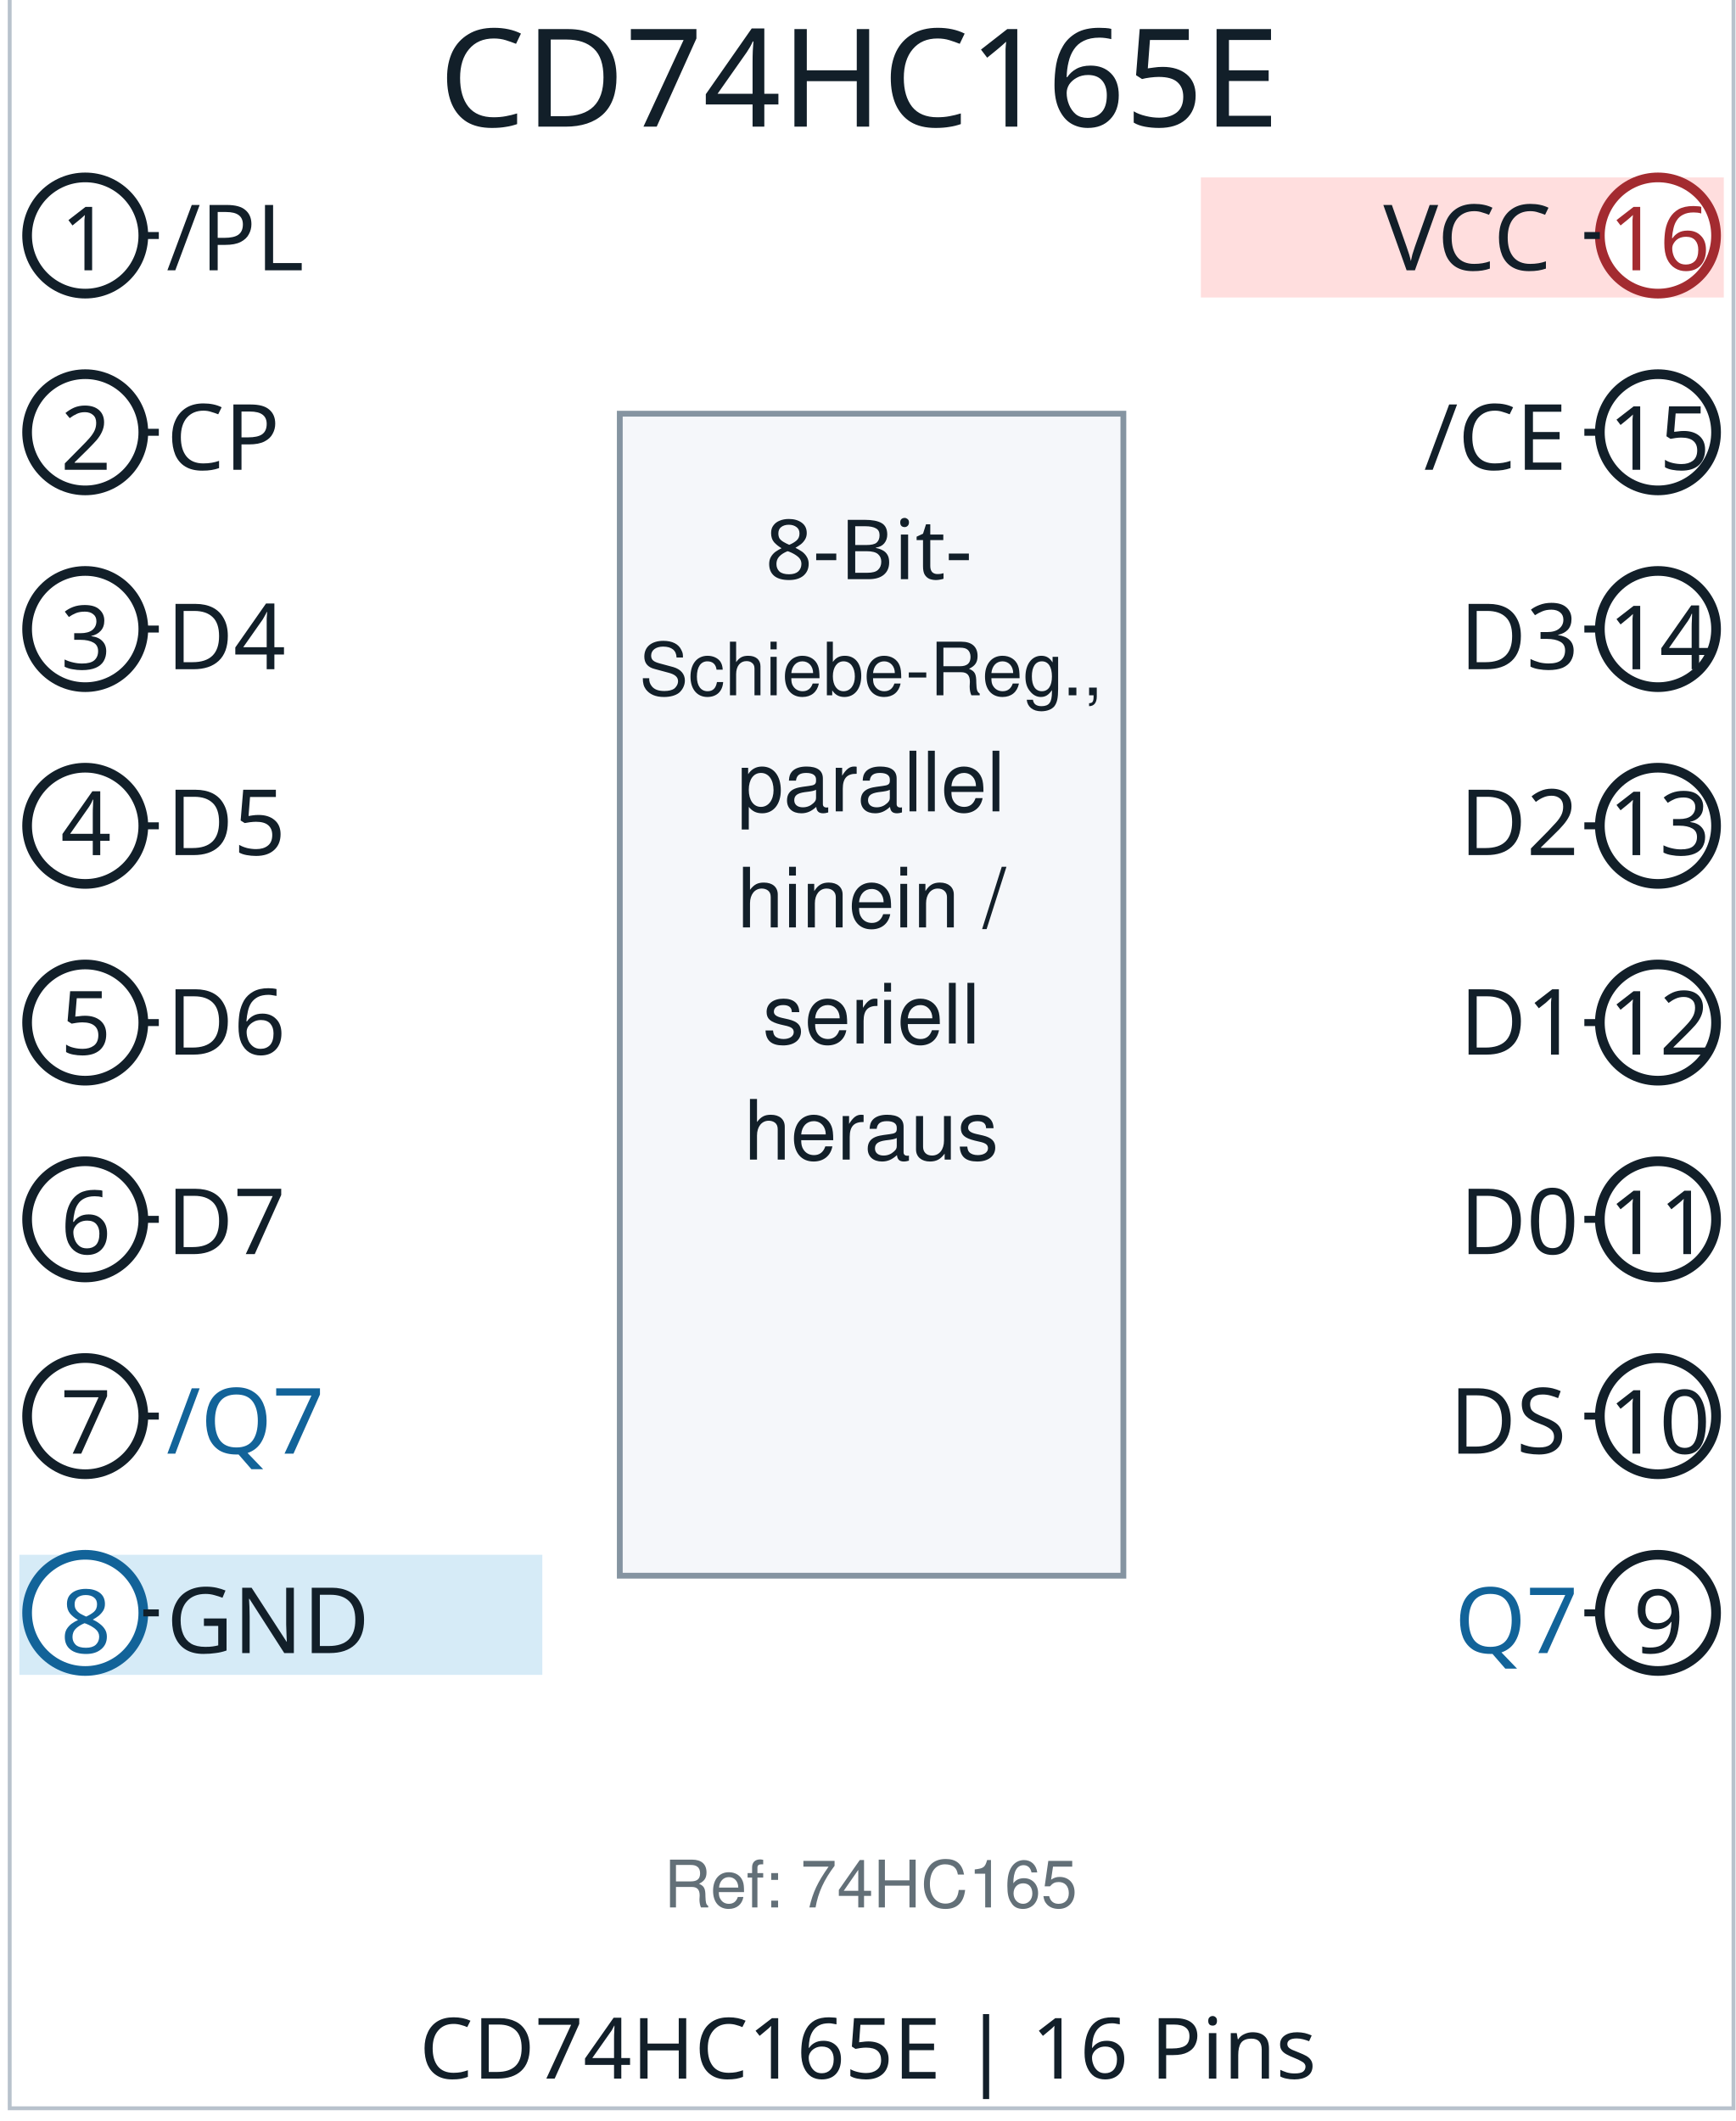
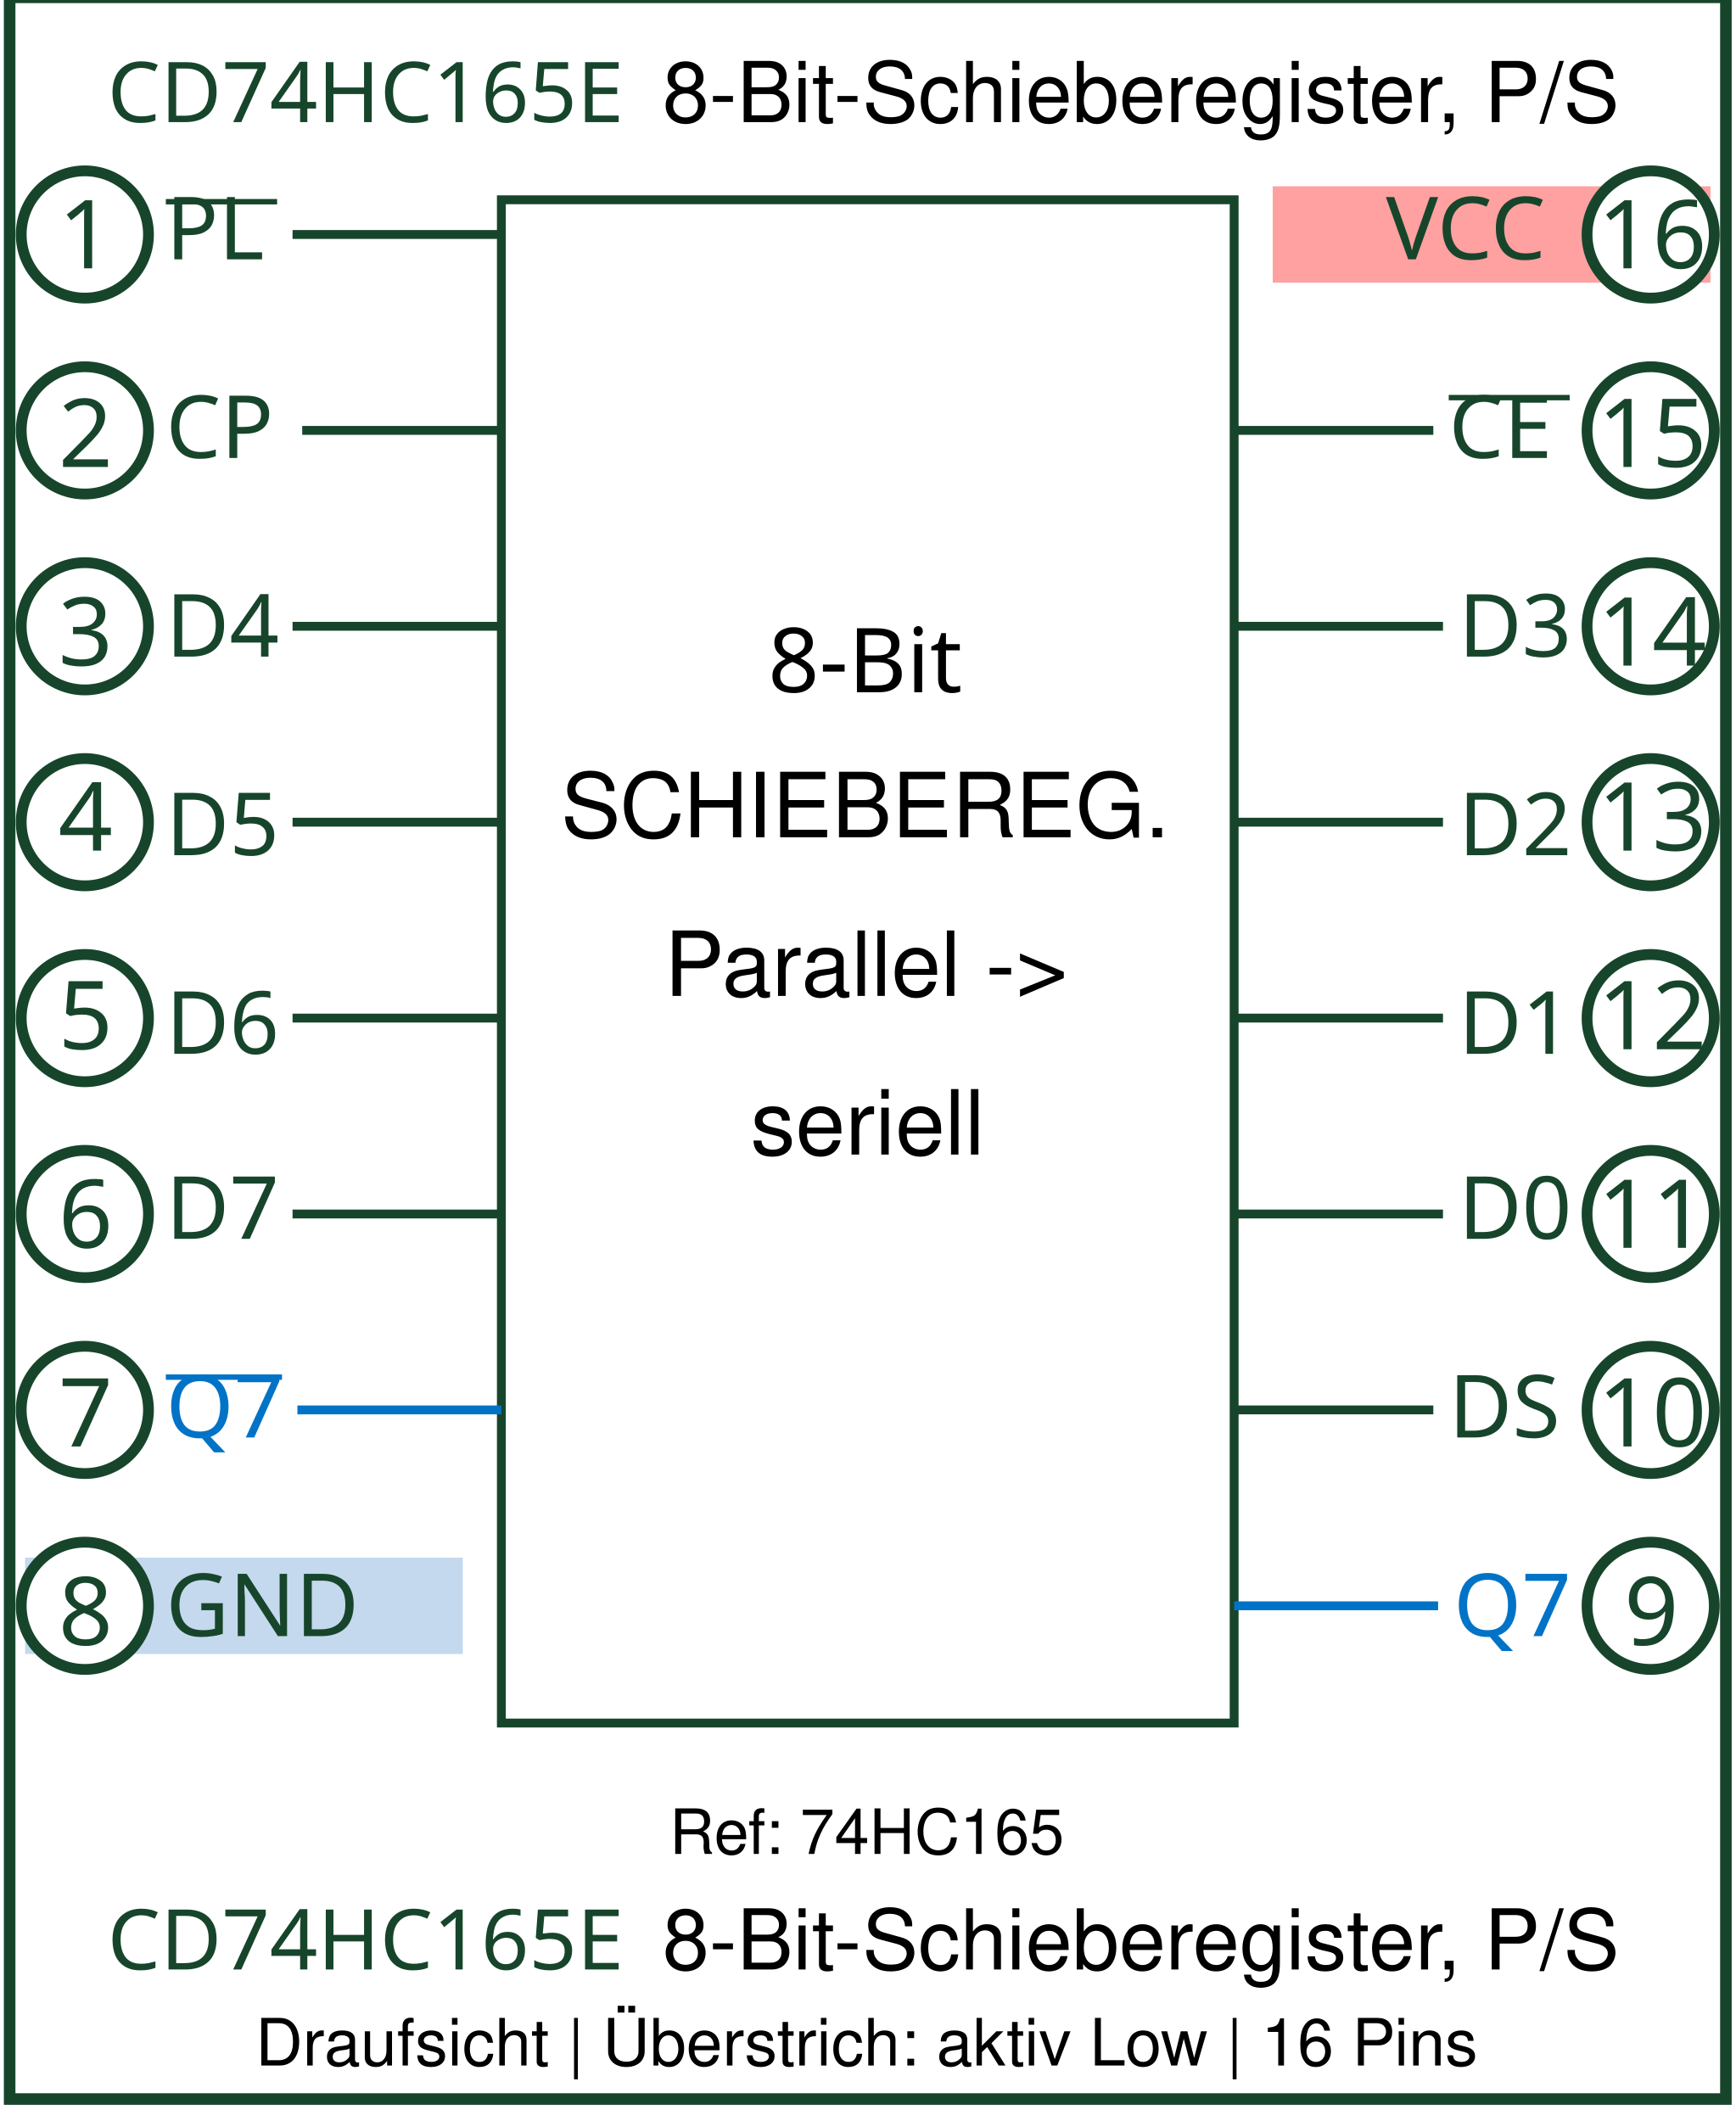
- <svg xmlns="http://www.w3.org/2000/svg" width="45mm" height="55mm" preserveAspectRatio="xMinYMin meet" viewBox="0 0 127 155" version="1.0" fill-rule="evenodd">
+ <svg xmlns="http://www.w3.org/2000/svg" width="45mm" height="55mm" preserveAspectRatio="xMinYMin meet" viewBox="0 0 127.559 155.906" version="1.0" fill-rule="evenodd">
  <clipPath id="clip">
    <rect x="0" y="0" width="127.559" height="155.906" />
  </clipPath>
  <g id="group" transform="scale(1,-1) translate(0,-155)" style="clip-path: url(#clip)">
    <g transform="">
-       <rect x="0.709" y="0.709" width="126.142" height="154.488" style="stroke: rgb(72%,76%,80%); stroke-linecap: butt; stroke-width: 0.283; fill: rgb(100%,100%,100%); fill-rule: evenodd;" />
-       <text x="32.105" y="146.268" style="font-family: Helvetica-Bold; font-size: 10px;fill: rgb(7%,12%,16%); stroke:none;" transform="translate(0,292) scale(1,-1)">CD74HC165E</text>
-       <text x="30.693" y="3.118" style="font-family: Helvetica-Bold; font-size: 6.2px;fill: rgb(7%,12%,16%); stroke:none;" transform="translate(0,6) scale(1,-1)">CD74HC165E | 16 Pins</text>
-       <circle cx="6.236" cy="137.764" r="4.252" style="stroke: rgb(7%,12%,16%); stroke-linecap: butt; stroke-width: 0.709; fill: rgb(100%,100%,100%); fill-rule: evenodd;" />
-       <text x="4.429" y="135.78" style="font-family: Helvetica-Bold; font-size: 6.5px;fill: rgb(7%,12%,16%); stroke:none;" transform="translate(0,271) scale(1,-1)">1</text>
-       <text x="12.189" y="135.78" style="font-family: Helvetica-Bold; font-size: 6.7px;fill: rgb(7%,12%,16%); stroke:none;" transform="translate(0,271) scale(1,-1)">/PL</text>
-       <path d="M 10.488,137.764 L 11.622,137.764 Z" style="stroke: rgb(7%,12%,16%); stroke-linecap: butt; stroke-width: 0.51;" />
-       <circle cx="6.236" cy="123.364" r="4.252" style="stroke: rgb(7%,12%,16%); stroke-linecap: butt; stroke-width: 0.709; fill: rgb(100%,100%,100%); fill-rule: evenodd;" />
-       <text x="4.429" y="121.38" style="font-family: Helvetica-Bold; font-size: 6.5px;fill: rgb(7%,12%,16%); stroke:none;" transform="translate(0,242) scale(1,-1)">2</text>
-       <text x="12.189" y="121.38" style="font-family: Helvetica-Bold; font-size: 6.7px;fill: rgb(7%,12%,16%); stroke:none;" transform="translate(0,242) scale(1,-1)">CP</text>
-       <path d="M 10.488,123.364 L 11.622,123.364 Z" style="stroke: rgb(7%,12%,16%); stroke-linecap: butt; stroke-width: 0.51;" />
-       <circle cx="6.236" cy="108.964" r="4.252" style="stroke: rgb(7%,12%,16%); stroke-linecap: butt; stroke-width: 0.709; fill: rgb(100%,100%,100%); fill-rule: evenodd;" />
-       <text x="4.429" y="106.98" style="font-family: Helvetica-Bold; font-size: 6.5px;fill: rgb(7%,12%,16%); stroke:none;" transform="translate(0,213) scale(1,-1)">3</text>
-       <text x="12.189" y="106.98" style="font-family: Helvetica-Bold; font-size: 6.7px;fill: rgb(7%,12%,16%); stroke:none;" transform="translate(0,213) scale(1,-1)">D4</text>
-       <path d="M 10.488,108.964 L 11.622,108.964 Z" style="stroke: rgb(7%,12%,16%); stroke-linecap: butt; stroke-width: 0.51;" />
-       <circle cx="6.236" cy="94.564" r="4.252" style="stroke: rgb(7%,12%,16%); stroke-linecap: butt; stroke-width: 0.709; fill: rgb(100%,100%,100%); fill-rule: evenodd;" />
-       <text x="4.429" y="92.58" style="font-family: Helvetica-Bold; font-size: 6.5px;fill: rgb(7%,12%,16%); stroke:none;" transform="translate(0,185) scale(1,-1)">4</text>
-       <text x="12.189" y="92.58" style="font-family: Helvetica-Bold; font-size: 6.7px;fill: rgb(7%,12%,16%); stroke:none;" transform="translate(0,185) scale(1,-1)">D5</text>
-       <path d="M 10.488,94.564 L 11.622,94.564 Z" style="stroke: rgb(7%,12%,16%); stroke-linecap: butt; stroke-width: 0.51;" />
-       <circle cx="6.236" cy="80.164" r="4.252" style="stroke: rgb(7%,12%,16%); stroke-linecap: butt; stroke-width: 0.709; fill: rgb(100%,100%,100%); fill-rule: evenodd;" />
-       <text x="4.429" y="78.18" style="font-family: Helvetica-Bold; font-size: 6.5px;fill: rgb(7%,12%,16%); stroke:none;" transform="translate(0,156) scale(1,-1)">5</text>
-       <text x="12.189" y="78.18" style="font-family: Helvetica-Bold; font-size: 6.7px;fill: rgb(7%,12%,16%); stroke:none;" transform="translate(0,156) scale(1,-1)">D6</text>
-       <path d="M 10.488,80.164 L 11.622,80.164 Z" style="stroke: rgb(7%,12%,16%); stroke-linecap: butt; stroke-width: 0.51;" />
-       <circle cx="6.236" cy="65.764" r="4.252" style="stroke: rgb(7%,12%,16%); stroke-linecap: butt; stroke-width: 0.709; fill: rgb(100%,100%,100%); fill-rule: evenodd;" />
-       <text x="4.429" y="63.78" style="font-family: Helvetica-Bold; font-size: 6.5px;fill: rgb(7%,12%,16%); stroke:none;" transform="translate(0,127) scale(1,-1)">6</text>
-       <text x="12.189" y="63.78" style="font-family: Helvetica-Bold; font-size: 6.7px;fill: rgb(7%,12%,16%); stroke:none;" transform="translate(0,127) scale(1,-1)">D7</text>
-       <path d="M 10.488,65.764 L 11.622,65.764 Z" style="stroke: rgb(7%,12%,16%); stroke-linecap: butt; stroke-width: 0.51;" />
-       <circle cx="6.236" cy="51.364" r="4.252" style="stroke: rgb(7%,12%,16%); stroke-linecap: butt; stroke-width: 0.709; fill: rgb(100%,100%,100%); fill-rule: evenodd;" />
-       <text x="4.429" y="49.38" style="font-family: Helvetica-Bold; font-size: 6.5px;fill: rgb(7%,12%,16%); stroke:none;" transform="translate(0,98) scale(1,-1)">7</text>
-       <text x="12.189" y="49.38" style="font-family: Helvetica-Bold; font-size: 6.7px;fill: rgb(7%,39%,60%); stroke:none;" transform="translate(0,98) scale(1,-1)">/Q7</text>
-       <path d="M 10.488,51.364 L 11.622,51.364 Z" style="stroke: rgb(7%,12%,16%); stroke-linecap: butt; stroke-width: 0.51;" />
-       <rect x="1.417" y="32.428" width="38.268" height="8.787" style="stroke: none; stroke-linecap: butt; stroke-width: 0.567; fill: rgb(84%,92%,97%); fill-rule: evenodd;" />
-       <circle cx="6.236" cy="36.964" r="4.252" style="stroke: rgb(7%,39%,60%); stroke-linecap: butt; stroke-width: 0.709; fill: rgb(100%,100%,100%); fill-rule: evenodd;" />
-       <text x="4.429" y="34.98" style="font-family: Helvetica-Bold; font-size: 6.5px;fill: rgb(7%,39%,60%); stroke:none;" transform="translate(0,69) scale(1,-1)">8</text>
-       <text x="12.189" y="34.98" style="font-family: Helvetica-Bold; font-size: 6.7px;fill: rgb(7%,12%,16%); stroke:none;" transform="translate(0,69) scale(1,-1)">GND</text>
-       <path d="M 10.488,36.964 L 11.622,36.964 Z" style="stroke: rgb(7%,12%,16%); stroke-linecap: butt; stroke-width: 0.51;" />
-       <circle cx="121.323" cy="36.964" r="4.252" style="stroke: rgb(7%,12%,16%); stroke-linecap: butt; stroke-width: 0.709; fill: rgb(100%,100%,100%); fill-rule: evenodd;" />
-       <text x="119.516" y="34.98" style="font-family: Helvetica-Bold; font-size: 6.5px;fill: rgb(7%,12%,16%); stroke:none;" transform="translate(0,69) scale(1,-1)">9</text>
-       <text x="106.432" y="34.98" style="font-family: Helvetica-Bold; font-size: 6.7px;fill: rgb(7%,39%,60%); stroke:none;" transform="translate(0,69) scale(1,-1)">Q7</text>
-       <path d="M 117.071,36.964 L 115.937,36.964 Z" style="stroke: rgb(7%,12%,16%); stroke-linecap: butt; stroke-width: 0.51;" />
-       <circle cx="121.323" cy="51.364" r="4.252" style="stroke: rgb(7%,12%,16%); stroke-linecap: butt; stroke-width: 0.709; fill: rgb(100%,100%,100%); fill-rule: evenodd;" />
-       <text x="117.709" y="49.38" style="font-family: Helvetica-Bold; font-size: 6.5px;fill: rgb(7%,12%,16%); stroke:none;" transform="translate(0,98) scale(1,-1)">10</text>
-       <text x="106.064" y="49.38" style="font-family: Helvetica-Bold; font-size: 6.7px;fill: rgb(7%,12%,16%); stroke:none;" transform="translate(0,98) scale(1,-1)">DS</text>
-       <path d="M 117.071,51.364 L 115.937,51.364 Z" style="stroke: rgb(7%,12%,16%); stroke-linecap: butt; stroke-width: 0.51;" />
-       <circle cx="121.323" cy="65.764" r="4.252" style="stroke: rgb(7%,12%,16%); stroke-linecap: butt; stroke-width: 0.709; fill: rgb(100%,100%,100%); fill-rule: evenodd;" />
-       <text x="117.709" y="63.78" style="font-family: Helvetica-Bold; font-size: 6.5px;fill: rgb(7%,12%,16%); stroke:none;" transform="translate(0,127) scale(1,-1)">11</text>
-       <text x="106.807" y="63.78" style="font-family: Helvetica-Bold; font-size: 6.7px;fill: rgb(7%,12%,16%); stroke:none;" transform="translate(0,127) scale(1,-1)">D0</text>
-       <path d="M 117.071,65.764 L 115.937,65.764 Z" style="stroke: rgb(7%,12%,16%); stroke-linecap: butt; stroke-width: 0.51;" />
-       <circle cx="121.323" cy="80.164" r="4.252" style="stroke: rgb(7%,12%,16%); stroke-linecap: butt; stroke-width: 0.709; fill: rgb(100%,100%,100%); fill-rule: evenodd;" />
-       <text x="117.709" y="78.18" style="font-family: Helvetica-Bold; font-size: 6.5px;fill: rgb(7%,12%,16%); stroke:none;" transform="translate(0,156) scale(1,-1)">12</text>
-       <text x="106.807" y="78.18" style="font-family: Helvetica-Bold; font-size: 6.7px;fill: rgb(7%,12%,16%); stroke:none;" transform="translate(0,156) scale(1,-1)">D1</text>
-       <path d="M 117.071,80.164 L 115.937,80.164 Z" style="stroke: rgb(7%,12%,16%); stroke-linecap: butt; stroke-width: 0.51;" />
-       <circle cx="121.323" cy="94.564" r="4.252" style="stroke: rgb(7%,12%,16%); stroke-linecap: butt; stroke-width: 0.709; fill: rgb(100%,100%,100%); fill-rule: evenodd;" />
-       <text x="117.709" y="92.58" style="font-family: Helvetica-Bold; font-size: 6.5px;fill: rgb(7%,12%,16%); stroke:none;" transform="translate(0,185) scale(1,-1)">13</text>
-       <text x="106.807" y="92.58" style="font-family: Helvetica-Bold; font-size: 6.7px;fill: rgb(7%,12%,16%); stroke:none;" transform="translate(0,185) scale(1,-1)">D2</text>
-       <path d="M 117.071,94.564 L 115.937,94.564 Z" style="stroke: rgb(7%,12%,16%); stroke-linecap: butt; stroke-width: 0.51;" />
-       <circle cx="121.323" cy="108.964" r="4.252" style="stroke: rgb(7%,12%,16%); stroke-linecap: butt; stroke-width: 0.709; fill: rgb(100%,100%,100%); fill-rule: evenodd;" />
-       <text x="117.709" y="106.98" style="font-family: Helvetica-Bold; font-size: 6.5px;fill: rgb(7%,12%,16%); stroke:none;" transform="translate(0,213) scale(1,-1)">14</text>
-       <text x="106.807" y="106.98" style="font-family: Helvetica-Bold; font-size: 6.7px;fill: rgb(7%,12%,16%); stroke:none;" transform="translate(0,213) scale(1,-1)">D3</text>
-       <path d="M 117.071,108.964 L 115.937,108.964 Z" style="stroke: rgb(7%,12%,16%); stroke-linecap: butt; stroke-width: 0.51;" />
-       <circle cx="121.323" cy="123.364" r="4.252" style="stroke: rgb(7%,12%,16%); stroke-linecap: butt; stroke-width: 0.709; fill: rgb(100%,100%,100%); fill-rule: evenodd;" />
-       <text x="117.709" y="121.38" style="font-family: Helvetica-Bold; font-size: 6.5px;fill: rgb(7%,12%,16%); stroke:none;" transform="translate(0,242) scale(1,-1)">15</text>
-       <text x="104.201" y="121.38" style="font-family: Helvetica-Bold; font-size: 6.7px;fill: rgb(7%,12%,16%); stroke:none;" transform="translate(0,242) scale(1,-1)">/CE</text>
-       <path d="M 117.071,123.364 L 115.937,123.364 Z" style="stroke: rgb(7%,12%,16%); stroke-linecap: butt; stroke-width: 0.51;" />
-       <rect x="87.874" y="133.228" width="38.268" height="8.787" style="stroke: none; stroke-linecap: butt; stroke-width: 0.567; fill: rgb(100%,87%,87%); fill-rule: evenodd;" />
-       <circle cx="121.323" cy="137.764" r="4.252" style="stroke: rgb(64%,17%,19%); stroke-linecap: butt; stroke-width: 0.709; fill: rgb(100%,100%,100%); fill-rule: evenodd;" />
-       <text x="117.709" y="135.78" style="font-family: Helvetica-Bold; font-size: 6.5px;fill: rgb(64%,17%,19%); stroke:none;" transform="translate(0,271) scale(1,-1)">16</text>
-       <text x="101.226" y="135.78" style="font-family: Helvetica-Bold; font-size: 6.7px;fill: rgb(7%,12%,16%); stroke:none;" transform="translate(0,271) scale(1,-1)">VCC</text>
-       <path d="M 117.071,137.764 L 115.937,137.764 Z" style="stroke: rgb(7%,12%,16%); stroke-linecap: butt; stroke-width: 0.51;" />
-       <rect x="45.354" y="39.685" width="36.85" height="85.039" style="stroke: rgb(52%,58%,63%); stroke-linecap: butt; stroke-width: 0.425; fill: rgb(96%,97%,98%); fill-rule: evenodd;" />
-       <text x="55.987" y="113.386" style="font-family: Helvetica-Bold; font-size: 6.1px;fill: rgb(7%,12%,16%); stroke:none;" transform="translate(0,226) scale(1,-1)">8-Bit-</text>
-       <text x="46.772" y="104.882" style="font-family: Helvetica; font-size: 5.369px;fill: rgb(7%,12%,16%); stroke:none;" transform="translate(0,209) scale(1,-1)">Schiebe-Reg.,</text>
-       <text x="53.949" y="96.378" style="font-family: Helvetica; font-size: 6.1px;fill: rgb(7%,12%,16%); stroke:none;" transform="translate(0,192) scale(1,-1)">parallel</text>
-       <text x="53.946" y="87.874" style="font-family: Helvetica; font-size: 6.1px;fill: rgb(7%,12%,16%); stroke:none;" transform="translate(0,175) scale(1,-1)">hinein /</text>
-       <text x="55.816" y="79.37" style="font-family: Helvetica; font-size: 6.1px;fill: rgb(7%,12%,16%); stroke:none;" transform="translate(0,158) scale(1,-1)">seriell</text>
-       <text x="54.456" y="70.866" style="font-family: Helvetica; font-size: 6.1px;fill: rgb(7%,12%,16%); stroke:none;" transform="translate(0,141) scale(1,-1)">heraus</text>
-       <text x="48.573" y="15.591" style="font-family: Helvetica; font-size: 4.8px;fill: rgb(39%,44%,47%); stroke:none;" transform="translate(0,31) scale(1,-1)">Ref: 74HC165</text>
+       <rect x="0.709" y="0.709" width="126.142" height="154.488" style="stroke: rgb(9%,27%,17%); stroke-linecap: butt; stroke-width: 0.85; fill: rgb(100%,100%,100%); fill-rule: evenodd;" />
+       <text x="7.896" y="146.976" style="font-family: Helvetica-Bold; font-size: 6.169px;fill: rgb(9%,27%,17%); stroke:none;" transform="translate(0,293) scale(1,-1)">CD74HC165E</text>
+       <text x="48.693" y="146.976" style="font-family: Helvetica; font-size: 6.169px;fill: rgb(0%,0%,0%); stroke:none;" transform="translate(0,293) scale(1,-1)">8-Bit-Schieberegister, P/S</text>
+       <rect x="36.85" y="28.346" width="53.858" height="111.969" style="stroke: rgb(9%,27%,17%); stroke-linecap: butt; stroke-width: 0.652; fill: none; fill-rule: evenodd;" />
+       <path d="M 21.502,137.764 L 36.85,137.764 Z" style="stroke: rgb(9%,27%,17%); stroke-linecap: butt; stroke-width: 0.652;" />
+       <path d="M 22.212,123.364 L 36.85,123.364 Z" style="stroke: rgb(9%,27%,17%); stroke-linecap: butt; stroke-width: 0.652;" />
+       <path d="M 21.502,108.964 L 36.85,108.964 Z" style="stroke: rgb(9%,27%,17%); stroke-linecap: butt; stroke-width: 0.652;" />
+       <path d="M 21.502,94.564 L 36.85,94.564 Z" style="stroke: rgb(9%,27%,17%); stroke-linecap: butt; stroke-width: 0.652;" />
+       <path d="M 21.502,80.164 L 36.85,80.164 Z" style="stroke: rgb(9%,27%,17%); stroke-linecap: butt; stroke-width: 0.652;" />
+       <path d="M 21.502,65.764 L 36.85,65.764 Z" style="stroke: rgb(9%,27%,17%); stroke-linecap: butt; stroke-width: 0.652;" />
+       <path d="M 21.86,51.364 L 36.85,51.364 Z" style="stroke: rgb(0%,45%,78%); stroke-linecap: butt; stroke-width: 0.652;" />
+       <path d="M 105.699,36.964 L 90.709,36.964 Z" style="stroke: rgb(0%,45%,78%); stroke-linecap: butt; stroke-width: 0.652;" />
+       <path d="M 105.347,51.364 L 90.709,51.364 Z" style="stroke: rgb(9%,27%,17%); stroke-linecap: butt; stroke-width: 0.652;" />
+       <path d="M 106.057,65.764 L 90.709,65.764 Z" style="stroke: rgb(9%,27%,17%); stroke-linecap: butt; stroke-width: 0.652;" />
+       <path d="M 106.057,80.164 L 90.709,80.164 Z" style="stroke: rgb(9%,27%,17%); stroke-linecap: butt; stroke-width: 0.652;" />
+       <path d="M 106.057,94.564 L 90.709,94.564 Z" style="stroke: rgb(9%,27%,17%); stroke-linecap: butt; stroke-width: 0.652;" />
+       <path d="M 106.057,108.964 L 90.709,108.964 Z" style="stroke: rgb(9%,27%,17%); stroke-linecap: butt; stroke-width: 0.652;" />
+       <path d="M 105.347,123.364 L 90.709,123.364 Z" style="stroke: rgb(9%,27%,17%); stroke-linecap: butt; stroke-width: 0.652;" />
+       <text x="56.447" y="104.882" style="font-family: Helvetica-Bold; font-size: 6.6px;fill: rgb(0%,0%,0%); stroke:none;" transform="translate(0,209) scale(1,-1)">8-Bit</text>
+       <text x="41.224" y="93.543" style="font-family: Helvetica; font-size: 6.6px;fill: rgb(0%,0%,0%); stroke:none;" transform="translate(0,187) scale(1,-1)">SCHIEBEREG.</text>
+       <text x="48.834" y="82.205" style="font-family: Helvetica; font-size: 6.6px;fill: rgb(0%,0%,0%); stroke:none;" transform="translate(0,164) scale(1,-1)">Parallel -&gt;</text>
+       <text x="55.163" y="70.866" style="font-family: Helvetica; font-size: 6.6px;fill: rgb(0%,0%,0%); stroke:none;" transform="translate(0,141) scale(1,-1)">seriell</text>
+       <circle cx="6.236" cy="137.764" r="4.677" style="stroke: rgb(9%,27%,17%); stroke-linecap: butt; stroke-width: 0.794; fill: rgb(100%,100%,100%); fill-rule: evenodd;" />
+       <text x="4.29" y="135.723" style="font-family: Helvetica-Bold; font-size: 7px;fill: rgb(9%,27%,17%); stroke:none;" transform="translate(0,271) scale(1,-1)">1</text>
+       <text x="12.189" y="136.063" style="font-family: Helvetica-Bold; font-size: 6.4px;fill: rgb(9%,27%,17%); stroke:none;" transform="translate(0,272) scale(1,-1)">PL</text>
+       <path d="M 12.189,140.173 L 20.368,140.173 Z" style="stroke: rgb(9%,27%,17%); stroke-linecap: butt; stroke-width: 0.397;" />
+       <circle cx="6.236" cy="123.364" r="4.677" style="stroke: rgb(9%,27%,17%); stroke-linecap: butt; stroke-width: 0.794; fill: rgb(100%,100%,100%); fill-rule: evenodd;" />
+       <text x="4.29" y="121.323" style="font-family: Helvetica-Bold; font-size: 7px;fill: rgb(9%,27%,17%); stroke:none;" transform="translate(0,242) scale(1,-1)">2</text>
+       <text x="12.189" y="121.663" style="font-family: Helvetica-Bold; font-size: 6.4px;fill: rgb(9%,27%,17%); stroke:none;" transform="translate(0,243) scale(1,-1)">CP</text>
+       <circle cx="6.236" cy="108.964" r="4.677" style="stroke: rgb(9%,27%,17%); stroke-linecap: butt; stroke-width: 0.794; fill: rgb(100%,100%,100%); fill-rule: evenodd;" />
+       <text x="4.29" y="106.923" style="font-family: Helvetica-Bold; font-size: 7px;fill: rgb(9%,27%,17%); stroke:none;" transform="translate(0,213) scale(1,-1)">3</text>
+       <text x="12.189" y="107.263" style="font-family: Helvetica-Bold; font-size: 6.4px;fill: rgb(9%,27%,17%); stroke:none;" transform="translate(0,214) scale(1,-1)">D4</text>
+       <circle cx="6.236" cy="94.564" r="4.677" style="stroke: rgb(9%,27%,17%); stroke-linecap: butt; stroke-width: 0.794; fill: rgb(100%,100%,100%); fill-rule: evenodd;" />
+       <text x="4.29" y="92.523" style="font-family: Helvetica-Bold; font-size: 7px;fill: rgb(9%,27%,17%); stroke:none;" transform="translate(0,185) scale(1,-1)">4</text>
+       <text x="12.189" y="92.863" style="font-family: Helvetica-Bold; font-size: 6.4px;fill: rgb(9%,27%,17%); stroke:none;" transform="translate(0,185) scale(1,-1)">D5</text>
+       <circle cx="6.236" cy="80.164" r="4.677" style="stroke: rgb(9%,27%,17%); stroke-linecap: butt; stroke-width: 0.794; fill: rgb(100%,100%,100%); fill-rule: evenodd;" />
+       <text x="4.29" y="78.123" style="font-family: Helvetica-Bold; font-size: 7px;fill: rgb(9%,27%,17%); stroke:none;" transform="translate(0,156) scale(1,-1)">5</text>
+       <text x="12.189" y="78.463" style="font-family: Helvetica-Bold; font-size: 6.4px;fill: rgb(9%,27%,17%); stroke:none;" transform="translate(0,156) scale(1,-1)">D6</text>
+       <circle cx="6.236" cy="65.764" r="4.677" style="stroke: rgb(9%,27%,17%); stroke-linecap: butt; stroke-width: 0.794; fill: rgb(100%,100%,100%); fill-rule: evenodd;" />
+       <text x="4.29" y="63.723" style="font-family: Helvetica-Bold; font-size: 7px;fill: rgb(9%,27%,17%); stroke:none;" transform="translate(0,127) scale(1,-1)">6</text>
+       <text x="12.189" y="64.063" style="font-family: Helvetica-Bold; font-size: 6.4px;fill: rgb(9%,27%,17%); stroke:none;" transform="translate(0,128) scale(1,-1)">D7</text>
+       <circle cx="6.236" cy="51.364" r="4.677" style="stroke: rgb(9%,27%,17%); stroke-linecap: butt; stroke-width: 0.794; fill: rgb(100%,100%,100%); fill-rule: evenodd;" />
+       <text x="4.29" y="49.323" style="font-family: Helvetica-Bold; font-size: 7px;fill: rgb(9%,27%,17%); stroke:none;" transform="translate(0,98) scale(1,-1)">7</text>
+       <text x="12.189" y="49.663" style="font-family: Helvetica-Bold; font-size: 6.4px;fill: rgb(0%,45%,78%); stroke:none;" transform="translate(0,99) scale(1,-1)">Q7</text>
+       <path d="M 12.189,53.773 L 20.727,53.773 Z" style="stroke: rgb(0%,45%,78%); stroke-linecap: butt; stroke-width: 0.397;" />
+       <rect x="1.843" y="33.42" width="32.173" height="7.087" style="stroke: none; stroke-linecap: butt; stroke-width: 0.652; fill: rgb(77%,85%,93%); fill-rule: evenodd;" />
+       <circle cx="6.236" cy="36.964" r="4.677" style="stroke: rgb(9%,27%,17%); stroke-linecap: butt; stroke-width: 0.794; fill: rgb(100%,100%,100%); fill-rule: evenodd;" />
+       <text x="4.29" y="34.923" style="font-family: Helvetica-Bold; font-size: 7px;fill: rgb(9%,27%,17%); stroke:none;" transform="translate(0,69) scale(1,-1)">8</text>
+       <text x="12.189" y="35.263" style="font-family: Helvetica-Bold; font-size: 6.4px;fill: rgb(9%,27%,17%); stroke:none;" transform="translate(0,70) scale(1,-1)">GND</text>
+       <circle cx="121.323" cy="36.964" r="4.677" style="stroke: rgb(9%,27%,17%); stroke-linecap: butt; stroke-width: 0.794; fill: rgb(100%,100%,100%); fill-rule: evenodd;" />
+       <text x="119.377" y="34.923" style="font-family: Helvetica-Bold; font-size: 7px;fill: rgb(9%,27%,17%); stroke:none;" transform="translate(0,69) scale(1,-1)">9</text>
+       <text x="106.832" y="35.263" style="font-family: Helvetica-Bold; font-size: 6.4px;fill: rgb(0%,45%,78%); stroke:none;" transform="translate(0,70) scale(1,-1)">Q7</text>
+       <circle cx="121.323" cy="51.364" r="4.677" style="stroke: rgb(9%,27%,17%); stroke-linecap: butt; stroke-width: 0.794; fill: rgb(100%,100%,100%); fill-rule: evenodd;" />
+       <text x="117.431" y="49.323" style="font-family: Helvetica-Bold; font-size: 7px;fill: rgb(9%,27%,17%); stroke:none;" transform="translate(0,98) scale(1,-1)">10</text>
+       <text x="106.48" y="49.663" style="font-family: Helvetica-Bold; font-size: 6.4px;fill: rgb(9%,27%,17%); stroke:none;" transform="translate(0,99) scale(1,-1)">DS</text>
+       <circle cx="121.323" cy="65.764" r="4.677" style="stroke: rgb(9%,27%,17%); stroke-linecap: butt; stroke-width: 0.794; fill: rgb(100%,100%,100%); fill-rule: evenodd;" />
+       <text x="117.431" y="63.723" style="font-family: Helvetica-Bold; font-size: 7px;fill: rgb(9%,27%,17%); stroke:none;" transform="translate(0,127) scale(1,-1)">11</text>
+       <text x="107.191" y="64.063" style="font-family: Helvetica-Bold; font-size: 6.4px;fill: rgb(9%,27%,17%); stroke:none;" transform="translate(0,128) scale(1,-1)">D0</text>
+       <circle cx="121.323" cy="80.164" r="4.677" style="stroke: rgb(9%,27%,17%); stroke-linecap: butt; stroke-width: 0.794; fill: rgb(100%,100%,100%); fill-rule: evenodd;" />
+       <text x="117.431" y="78.123" style="font-family: Helvetica-Bold; font-size: 7px;fill: rgb(9%,27%,17%); stroke:none;" transform="translate(0,156) scale(1,-1)">12</text>
+       <text x="107.191" y="78.463" style="font-family: Helvetica-Bold; font-size: 6.4px;fill: rgb(9%,27%,17%); stroke:none;" transform="translate(0,156) scale(1,-1)">D1</text>
+       <circle cx="121.323" cy="94.564" r="4.677" style="stroke: rgb(9%,27%,17%); stroke-linecap: butt; stroke-width: 0.794; fill: rgb(100%,100%,100%); fill-rule: evenodd;" />
+       <text x="117.431" y="92.523" style="font-family: Helvetica-Bold; font-size: 7px;fill: rgb(9%,27%,17%); stroke:none;" transform="translate(0,185) scale(1,-1)">13</text>
+       <text x="107.191" y="92.863" style="font-family: Helvetica-Bold; font-size: 6.4px;fill: rgb(9%,27%,17%); stroke:none;" transform="translate(0,185) scale(1,-1)">D2</text>
+       <circle cx="121.323" cy="108.964" r="4.677" style="stroke: rgb(9%,27%,17%); stroke-linecap: butt; stroke-width: 0.794; fill: rgb(100%,100%,100%); fill-rule: evenodd;" />
+       <text x="117.431" y="106.923" style="font-family: Helvetica-Bold; font-size: 7px;fill: rgb(9%,27%,17%); stroke:none;" transform="translate(0,213) scale(1,-1)">14</text>
+       <text x="107.191" y="107.263" style="font-family: Helvetica-Bold; font-size: 6.4px;fill: rgb(9%,27%,17%); stroke:none;" transform="translate(0,214) scale(1,-1)">D3</text>
+       <circle cx="121.323" cy="123.364" r="4.677" style="stroke: rgb(9%,27%,17%); stroke-linecap: butt; stroke-width: 0.794; fill: rgb(100%,100%,100%); fill-rule: evenodd;" />
+       <text x="117.431" y="121.323" style="font-family: Helvetica-Bold; font-size: 7px;fill: rgb(9%,27%,17%); stroke:none;" transform="translate(0,242) scale(1,-1)">15</text>
+       <text x="106.48" y="121.663" style="font-family: Helvetica-Bold; font-size: 6.4px;fill: rgb(9%,27%,17%); stroke:none;" transform="translate(0,243) scale(1,-1)">CE</text>
+       <path d="M 106.48,125.773 L 115.37,125.773 Z" style="stroke: rgb(9%,27%,17%); stroke-linecap: butt; stroke-width: 0.397;" />
+       <rect x="93.543" y="134.22" width="32.173" height="7.087" style="stroke: none; stroke-linecap: butt; stroke-width: 0.652; fill: rgb(100%,63%,63%); fill-rule: evenodd;" />
+       <circle cx="121.323" cy="137.764" r="4.677" style="stroke: rgb(9%,27%,17%); stroke-linecap: butt; stroke-width: 0.794; fill: rgb(100%,100%,100%); fill-rule: evenodd;" />
+       <text x="117.431" y="135.723" style="font-family: Helvetica-Bold; font-size: 7px;fill: rgb(9%,27%,17%); stroke:none;" transform="translate(0,271) scale(1,-1)">16</text>
+       <text x="101.86" y="136.063" style="font-family: Helvetica-Bold; font-size: 6.4px;fill: rgb(9%,27%,17%); stroke:none;" transform="translate(0,272) scale(1,-1)">VCC</text>
+       <text x="49.207" y="19.276" style="font-family: Helvetica; font-size: 4.6px;fill: rgb(0%,0%,0%); stroke:none;" transform="translate(0,38) scale(1,-1)">Ref: 74HC165</text>
+       <text x="7.896" y="10.772" style="font-family: Helvetica-Bold; font-size: 6.169px;fill: rgb(9%,27%,17%); stroke:none;" transform="translate(0,21) scale(1,-1)">CD74HC165E</text>
+       <text x="48.693" y="10.772" style="font-family: Helvetica; font-size: 6.169px;fill: rgb(0%,0%,0%); stroke:none;" transform="translate(0,21) scale(1,-1)">8-Bit-Schieberegister, P/S</text>
+       <text x="18.784" y="3.827" style="font-family: Helvetica; font-size: 4.8px;fill: rgb(0%,0%,0%); stroke:none;" transform="translate(0,7) scale(1,-1)">Draufsicht | Überstrich: aktiv Low | 16 Pins</text>
    </g>
  </g>
</svg>
